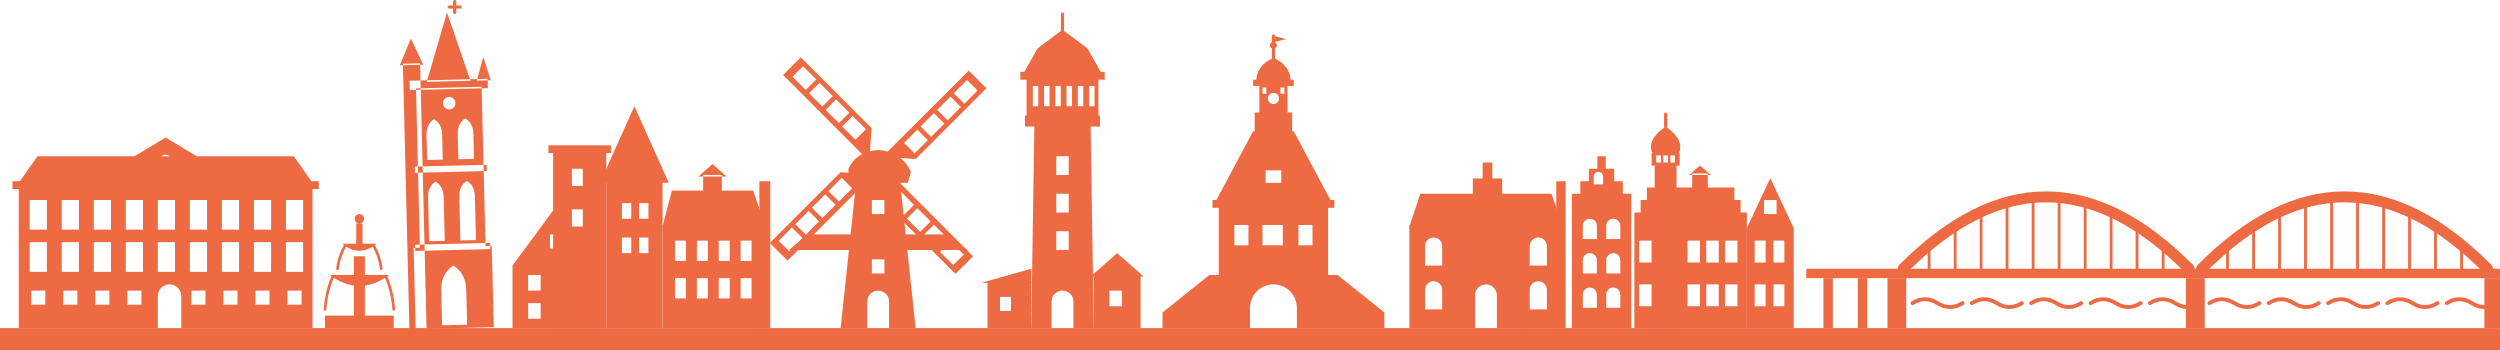
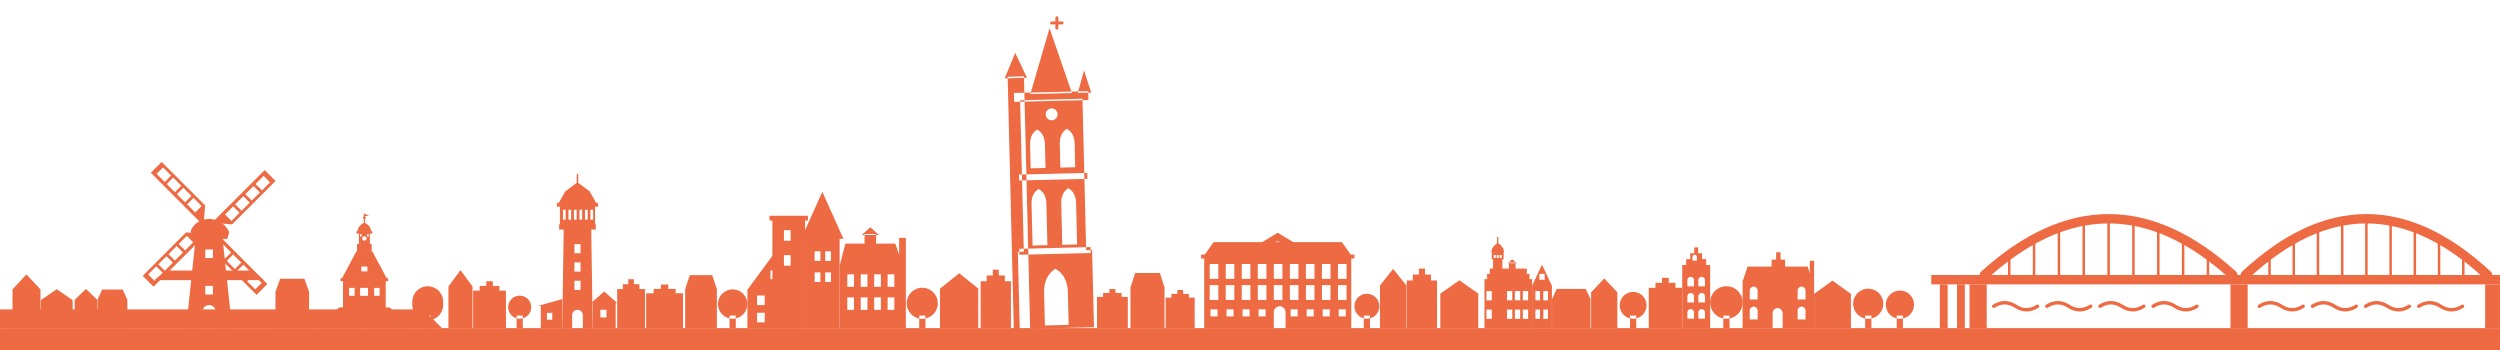
<svg xmlns="http://www.w3.org/2000/svg" viewBox="0 -4 1600 224" preserveAspectRatio="xMidYMax slice">
-   <g fill="#ed6a42" fill-rule="evenodd">
-     <path d="M12 116h188v90h-188ZM19 124h11v19h-11ZM39.5 124h11v19h-11ZM60 124h11v19h-11ZM80.5 124h11v19h-11ZM101 124h11v19h-11ZM121.5 124h11v19h-11ZM142 124h11v19h-11ZM162.5 124h11v19h-11ZM183 124h11v19h-11ZM19 151h11v19h-11ZM39.5 151h11v19h-11ZM60 151h11v19h-11ZM80.5 151h11v19h-11ZM101 151h11v19h-11ZM121.5 151h11v19h-11ZM142 151h11v19h-11ZM162.5 151h11v19h-11ZM183 151h11v19h-11ZM20 182h9v9h-9ZM40.5 182h9v9h-9ZM61 182h9v9h-9ZM81.5 182h9v9h-9ZM122.5 182h9v9h-9ZM143 182h9v9h-9ZM163.5 182h9v9h-9ZM184 182h9v9h-9ZM101 206V185.5A7.5 7.5 0 0 1 116 185.5V206Z" />
-     <path d="M8 112h196v5h-196Z" />
-     <path d="M12 113 L200 113 L188 96 L24 96Z" />
-     <path d="M74 106h64v8h-64Z" />
-     <path d="M68 107 L144 107 L106 84ZM102 99a4 4 0 1 0 8 0a4 4 0 1 0 -8 0Z" />
-     <path d="M208 198h44v8h-44Z" />
-     <path d="M226.5 160h7v39h-7Z" />
-     <path d="M211 172Q230 186 249 172Z" />
-     <path d="M219 152Q230 161 241 152Z" />
-     <path d="M228 139h4v14h-4ZM227 136a3 3 0 1 0 6 0a3 3 0 1 0 -6 0Z" />
-     <g transform="rotate(-1.4 291 206)">
-       <path d="M270 52h42v154h-42ZM283 204V182Q283 170.8 291 166Q299 170.8 299 182V204ZM276 150V122Q276 115 281 112Q286 115 286 122V150ZM296 150V122Q296 115 301 112Q306 115 306 122V150ZM276 98V82Q276 75 281 72Q286 75 286 82V98ZM296 98V82Q296 75 301 72Q306 75 306 82V98ZM287 62a4 4 0 1 0 8 0a4 4 0 1 0 -8 0ZM266 154h4v52h-4ZM312 154h4v52h-4ZM267 152h48v4h-48ZM268 102h46v4h-46ZM266 47h50v6h-50ZM262 36h11v170h-11ZM260 37 L275 37 L267.5 20ZM309 48 L318 48 L313.5 33ZM277 48 L305 48 L291 4Z" />
+   <g fill="#ed6a42" stroke="#ed6a42" stroke-width="0" stroke-linecap="round" fill-rule="evenodd">
+     <path d="M8 206 L8 181.2 L16.9 171.6 L25.9 181.2 L25.9 206Z" />
+     <path d="M26.1 206 L26.1 188.1 L36.3 181.1 L46.5 188.1 L46.5 206Z" />
+     <path d="M47.8 206 L47.8 187.9 L55 180.9 L62.2 187.9 L62.2 206Z" />
+     <path d="M62.4 206 L62.4 187.8 L65.4 181.3 L78.5 181.3 L81.5 187.8 L81.5 206Z" />
+     <path d="M176.3 206 L176.3 182.7 L179.3 174.4 L194.8 174.4 L197.8 182.7 L197.8 206Z" />
+     <path d="M263.9 190.1a9.9 9.9 0 1 0 19.7 0a9.9 9.9 0 1 0 -19.7 0ZM271.8 198h4v8h-4Z" />
+     <path d="M287 206 L287 179.3 L294.7 168.9 L302.4 179.3 L302.4 206Z" />
+     <path d="M302.8 206 L302.8 185 L302.8 182 L307 182 L307 179 L311.2 179 L311.2 176 L315.4 176 L315.4 179 L319.6 179 L319.6 182 L323.8 182 L323.8 185 L323.8 206Z" />
+     <path d="M325.2 192.6a7.4 7.4 0 1 0 14.8 0a7.4 7.4 0 1 0 -14.8 0ZM330.6 198h4v8h-4Z" />
+     <path d="M395 206 L395 184.1 L395 181 L398.6 181 L398.6 177.9 L402.1 177.9 L402.1 174.7 L405.7 174.7 L405.7 177.9 L409.2 177.9 L409.2 181 L412.8 181 L412.8 184.1 L412.8 206Z" />
+     <path d="M413.5 206 L413.5 186.5 L413.5 183.7 L418.3 183.7 L418.3 180.9 L423 180.9 L423 178.1 L427.7 178.1 L427.7 180.9 L432.4 180.9 L432.4 183.7 L437.1 183.7 L437.1 186.5 L437.1 206Z" />
+     <path d="M438.5 206 L438.5 181 L441.5 172.1 L455.8 172.1 L458.8 181 L458.8 206Z" />
+     <path d="M459.5 190.6a9.4 9.4 0 1 0 18.8 0a9.4 9.4 0 1 0 -18.8 0ZM466.9 198h4v8h-4Z" />
+     <path d="M580.3 190.1a9.9 9.9 0 1 0 19.9 0a9.9 9.9 0 1 0 -19.9 0ZM588.3 198h4v8h-4Z" />
+     <path d="M601.6 206 L601.6 180.7 L613.9 170.9 L626.1 180.7 L626.1 206Z" />
+     <path d="M627.6 206 L627.6 179.8 L627.6 176 L631.5 176 L631.5 172.3 L635.4 172.3 L635.4 168.6 L639.2 168.6 L639.2 172.3 L643.1 172.3 L643.1 176 L647 176 L647 179.8 L647 206Z" />
+     <path d="M702.1 206 L702.1 188.5 L702.1 186 L706 186 L706 183.5 L710 183.5 L710 181 L713.9 181 L713.9 183.5 L717.8 183.5 L717.8 186 L721.8 186 L721.8 188.5 L721.8 206Z" />
+     <path d="M723.5 206 L723.5 180 L726.5 170.7 L742.3 170.7 L745.3 180 L745.3 206Z" />
+     <path d="M746 206 L746 188.9 L746 186.5 L749.7 186.5 L749.7 184.1 L753.5 184.1 L753.5 181.6 L757.2 181.6 L757.2 184.1 L760.9 184.1 L760.9 186.5 L764.6 186.5 L764.6 188.9 L764.6 206Z" />
+     <path d="M866.8 192a8 8 0 1 0 16 0a8 8 0 1 0 -16 0ZM872.8 198h4v8h-4Z" />
+     <path d="M883.2 206 L883.2 178.7 L891.6 168.1 L900.1 178.7 L900.1 206Z" />
+     <path d="M900.3 206 L900.3 179.3 L900.3 175.5 L904.2 175.5 L904.2 171.7 L908.1 171.7 L908.1 167.9 L912 167.9 L912 171.7 L915.8 171.7 L915.8 175.5 L919.7 175.5 L919.7 179.3 L919.7 206Z" />
+     <path d="M921.8 206 L921.8 183.9 L934 175.4 L946.1 183.9 L946.1 206Z" />
+     <path d="M993.3 206 L993.3 187.5 L996.3 180.9 L1014.9 180.9 L1017.9 187.5 L1017.9 206Z" />
+     <path d="M1018.3 206 L1018.3 183.1 L1026.7 174.2 L1035.1 183.1 L1035.1 206Z" />
+     <path d="M1036.6 191.4a8.6 8.6 0 1 0 17.2 0a8.6 8.6 0 1 0 -17.2 0ZM1043.2 198h4v8h-4Z" />
+     <path d="M1055.2 206 L1055.2 183.4 L1055.2 180.2 L1059.5 180.2 L1059.5 177 L1063.7 177 L1063.7 173.8 L1068 173.8 L1068 177 L1072.3 177 L1072.3 180.2 L1076.6 180.2 L1076.6 183.4 L1076.6 206Z" />
+     <path d="M1094.5 189.6a10.4 10.4 0 1 0 20.8 0a10.4 10.4 0 1 0 -20.8 0ZM1102.9 198h4v8h-4Z" />
+     <path d="M1161 206 L1161 184.1 L1172.8 175.6 L1184.6 184.1 L1184.6 206Z" />
+     <path d="M1186 190.4a9.6 9.6 0 1 0 19.3 0a9.6 9.6 0 1 0 -19.3 0ZM1193.7 198h4v8h-4Z" />
+     <path d="M1206.9 191a9 9 0 1 0 18.1 0a9 9 0 1 0 -18.1 0ZM1213.9 198h4v8h-4Z" />
+     <path d="M0 206 L0 194 L270.9 194 L282.9 206Z" />
+     <path d="M1236 172h364v6h-364Z" />
+     <path d="M1241.5 178h5v28h-5Z" />
+     <path d="M1252.5 178h5v28h-5Z" />
+     <path d="M1260.5 178h11v28h-11Z" />
+     <path d="M1427.5 178h11v28h-11Z" />
+     <path d="M1590.5 178h11v28h-11Z" />
+     <path d="M0 206h1600v14h-1600Z" />
+     <g transform="translate(-210.9 79.6) scale(0.6134)">
+       <path d="M538 206 L586 206 L576 112 L548 112ZM555 206V189A7 7 0 0 1 569 189V206ZM558 124h8v9h-8ZM558 162h8v9h-8Z" />
+       <path d="M505 156 L619 156 L607 146 L517 146Z" />
+       <path d="M543 113L581 113L583 106Q577 93 562 92Q548 93 543 104Z" />
+       <path d="M567.7 104.8 L622.8 160 L611.5 171.3 L566.2 126ZM576.5 118.6 L585 127.1 L578.3 133.8 L569.8 125.3ZM587.1 129.2 L595.6 137.7 L588.9 144.4 L580.4 135.9ZM597.7 139.8 L606.2 148.3 L599.5 155 L591 146.5ZM608.3 150.4 L616.8 158.9 L610.1 165.6 L601.6 157.2Z" />
+       <path d="M559.2 107.7 L504 162.8 L492.7 151.5 L538 106.2ZM545.4 116.5 L536.9 125 L530.2 118.3 L538.7 109.8ZM534.8 127.1 L526.3 135.6 L519.6 128.9 L528.1 120.4ZM524.2 137.7 L515.7 146.2 L509 139.5 L517.5 131ZM513.6 148.3 L505.1 156.8 L498.4 150.1 L506.8 141.6Z" />
+       <path d="M556.3 99.2 L501.2 44 L512.5 32.7 L557.8 78ZM547.5 85.4 L539 76.9 L545.7 70.2 L554.2 78.7ZM536.9 74.8 L528.4 66.3 L535.1 59.6 L543.6 68.1ZM526.3 64.2 L517.8 55.7 L524.5 49 L533 57.5ZM515.7 53.6 L507.2 45.1 L513.9 38.4 L522.4 46.8Z" />
+       <path d="M564.8 96.3 L620 41.2 L631.3 52.5 L586 97.8ZM578.6 87.5 L587.1 79 L593.8 85.7 L585.3 94.2ZM589.2 76.9 L597.7 68.4 L604.4 75.1 L595.9 83.6ZM599.8 66.3 L608.3 57.8 L615 64.5 L606.5 73ZM610.4 55.7 L618.9 47.2 L625.6 53.9 L617.2 62.4Z" />
+       <path d="M557.5 102a4.5 4.5 0 1 0 9 0a4.5 4.5 0 1 0 -9 0Z" />
    </g>
-     <path d="M354 92h34v114h-34ZM366 104h7v11h-7ZM366 130h7v11h-7ZM366 156h7v11h-7Z" />
-     <path d="M351 89h40v5h-40Z" />
-     <path d="M388 112h36v94h-36ZM398 126h6v10h-6ZM409 126h6v10h-6ZM398 148h6v10h-6ZM409 148h6v10h-6Z" />
-     <path d="M384 113 L428 113 L406 64Z" />
-     <path d="M328 206 L328 166 L356 128 L384 166 L384 206ZM338 172h8v10h-8ZM364 172h8v10h-8ZM338 190h8v10h-8ZM364 190h8v10h-8ZM352 146h8v9h-8Z" />
-     <path d="M424 140h66v66h-66ZM432 150h7v13h-7ZM446 150h7v13h-7ZM460 150h7v13h-7ZM474 150h7v13h-7ZM432 174h7v13h-7ZM446 174h7v13h-7ZM460 174h7v13h-7ZM474 174h7v13h-7Z" />
-     <path d="M424 141 L490 141 L482 118 L430 118Z" />
-     <path d="M450 108h12v12h-12ZM447 109 L465 109 L456 101Z" />
-     <path d="M486 112h7v94h-7Z" />
-     <path d="M538 206 L586 206 L576 112 L548 112ZM555 206V189A7 7 0 0 1 569 189V206ZM558 124h8v9h-8ZM558 162h8v9h-8Z" />
-     <path d="M505 156 L619 156 L607 146 L517 146Z" />
-     <path d="M543 113L581 113L583 106Q577 93 562 92Q548 93 543 104Z" />
-     <path d="M567.7 104.8 L622.8 160 L611.5 171.3 L566.2 126ZM576.5 118.6 L585 127.1 L578.3 133.8 L569.8 125.3ZM587.1 129.2 L595.6 137.7 L588.9 144.4 L580.4 135.9ZM597.7 139.8 L606.2 148.3 L599.5 155 L591 146.5ZM608.3 150.4 L616.8 158.9 L610.1 165.6 L601.6 157.2Z" />
-     <path d="M559.2 107.7 L504 162.8 L492.7 151.5 L538 106.2ZM545.4 116.5 L536.9 125 L530.2 118.3 L538.7 109.8ZM534.8 127.1 L526.3 135.6 L519.6 128.9 L528.1 120.4ZM524.2 137.7 L515.7 146.2 L509 139.5 L517.5 131ZM513.6 148.3 L505.1 156.8 L498.4 150.1 L506.8 141.6Z" />
-     <path d="M556.3 99.2 L501.2 44 L512.5 32.7 L557.8 78ZM547.5 85.4 L539 76.9 L545.7 70.2 L554.2 78.7ZM536.9 74.8 L528.4 66.3 L535.1 59.6 L543.6 68.1ZM526.3 64.2 L517.8 55.7 L524.5 49 L533 57.5ZM515.7 53.6 L507.2 45.1 L513.9 38.4 L522.4 46.8Z" />
-     <path d="M564.8 96.3 L620 41.2 L631.3 52.5 L586 97.8ZM578.6 87.5 L587.1 79 L593.8 85.7 L585.3 94.2ZM589.2 76.9 L597.7 68.4 L604.4 75.1 L595.9 83.6ZM599.8 66.3 L608.3 57.8 L615 64.5 L606.5 73ZM610.4 55.7 L618.9 47.2 L625.6 53.9 L617.2 62.4Z" />
-     <path d="M557.5 102a4.5 4.5 0 1 0 9 0a4.5 4.5 0 1 0 -9 0Z" />
-     <path d="M660 206 L700 206 L698 76 L662 76ZM673 206V189A7 7 0 0 1 687 189V206ZM676 96h8v12h-8ZM676 120h8v12h-8ZM676 144h8v12h-8Z" />
-     <path d="M656 70h48v7h-48Z" />
-     <path d="M657 46h46v25h-46ZM661 51h3.5v13h-3.5ZM668.2 51h3.5v13h-3.5ZM675.4 51h3.5v13h-3.5ZM682.6 51h3.5v13h-3.5ZM689.8 51h3.5v13h-3.5ZM697 51h3.5v13h-3.5Z" />
-     <path d="M653 42h54v5h-54Z" />
-     <path d="M655 43 L705 43 L696 27 L680 15 L664 27Z" />
-     <path d="M667 37 L673 37 L670 30ZM687 37 L693 37 L690 30Z" />
-     <path d="M632 176h28v30h-28ZM640 186h7v9h-7Z" />
-     <path d="M628 177 L660 177 L660 168Z" />
-     <path d="M700 172h30v34h-30ZM710 182h8v10h-8Z" />
-     <path d="M698 173 L732 173 L715 158Z" />
-     <path d="M744 206 L744 196 L774 172 L856 172 L886 196 L886 206ZM800 206V193A15 15 0 0 1 830 193V206Z" />
-     <path d="M780 128h70v45h-70ZM790 140h9v13h-9ZM808 140h13v13h-13ZM831 140h9v13h-9Z" />
-     <path d="M776 124h78v5h-78Z" />
-     <path d="M778 125 L852 125 L828 80 L802 80ZM810 104h10v9h-10Z" />
-     <path d="M808 105 L822 105 L815 98Z" />
-     <path d="M803 68h24v13h-24Z" />
-     <path d="M806 50h18v19h-18ZM811.4 59a3.6 3.6 0 1 0 7.2 0a3.6 3.6 0 1 0 -7.2 0ZM808 52h2.5v4h-2.5ZM819.5 52h2.5v4h-2.5Z" />
-     <path d="M802 47h26v4h-26Z" />
-     <path d="M804 48Q804 38 815 33Q826 38 826 48Z" />
-     <path d="M812.8 25a2.2 2.2 0 1 0 4.4 0a2.2 2.2 0 1 0 -4.4 0ZM815 19 L823 21 L815 23Z" />
-     <path d="M902 140h98v66h-98ZM912 166V153.5A5.5 5.5 0 0 1 923 153.5V166ZM912 166V153.5A5.5 5.5 0 0 1 923 153.5V166ZM912 166V153.5A5.5 5.5 0 0 1 923 153.5V166ZM912 166V153.5A5.5 5.5 0 0 1 923 153.5V166ZM912 166V153.5A5.5 5.5 0 0 1 923 153.5V166ZM912 194V181.5A5.5 5.5 0 0 1 923 181.5V194ZM979 166V153.5A5.5 5.5 0 0 1 990 153.5V166ZM979 194V181.5A5.5 5.5 0 0 1 990 181.5V194ZM944 206V185A7 7 0 0 1 958 185V206ZM947 164V156A4 4 0 0 1 955 156V164Z" />
-     <path d="M902 141 L1000 141 L993 120 L909 120Z" />
-     <path d="M930 141 L930 130.8 L936.3 130.8 L936.3 120.5 L942.6 120.5 L942.6 110.2 L948.9 110.2 L948.9 100 L955.1 100 L955.1 110.2 L961.4 110.2 L961.4 120.5 L967.7 120.5 L967.7 130.8 L974 130.8 L974 141 L974 206Z" />
-     <path d="M946 112h8v11h-8Z" />
-     <path d="M996 112h6v94h-6Z" />
-     <path d="M1006 206 L1006 128 L1006 120 L1011.4 120 L1011.4 112 L1016.9 112 L1016.9 104 L1022.3 104 L1022.3 96 L1027.7 96 L1027.7 104 L1033.1 104 L1033.1 112 L1038.6 112 L1038.6 120 L1044 120 L1044 128 L1044 206ZM1013 149V140.5A4.5 4.5 0 0 1 1022 140.5V149ZM1028 149V140.5A4.5 4.5 0 0 1 1037 140.5V149ZM1013 171V162.5A4.5 4.5 0 0 1 1022 162.5V171ZM1028 171V162.5A4.5 4.5 0 0 1 1037 162.5V171ZM1013 193V184.5A4.5 4.5 0 0 1 1022 184.5V193ZM1028 193V184.5A4.5 4.5 0 0 1 1037 184.5V193ZM1020 114V109A3 3 0 0 1 1026 109V114Z" />
-     <path d="M1046 206 L1046 132 L1050 132 L1050 124 L1054 124 L1054 116 L1110 116 L1110 124 L1114 124 L1114 132 L1118 132 L1118 206ZM1049 150h8v14h-8ZM1049 178h8v14h-8ZM1080 150h8v14h-8ZM1092 150h8v14h-8ZM1104 150h8v14h-8ZM1080 178h8v14h-8ZM1092 178h8v14h-8ZM1104 178h8v14h-8Z" />
-     <path d="M1083 107h10v10h-10ZM1081 108 L1095 108 L1088 102Z" />
-     <path d="M1118 206 L1118 142 L1133 110 L1148 142 L1148 206ZM1123 150h7v14h-7ZM1135 150h7v14h-7ZM1123 178h7v14h-7ZM1135 178h7v14h-7ZM1129 124h8v9h-8Z" />
-     <path d="M1059 100h14v106h-14ZM1062 156h6v10h-6ZM1062 120h6v9h-6ZM1062 186h7v20h-7Z" />
-     <path d="M1057 94h18v8h-18ZM1060 95.5h3v5h-3ZM1064.5 95.5h3v5h-3ZM1069 95.5h3v5h-3Z" />
-     <path d="M1058 95Q1053 86 1066 77Q1079 86 1074 95Z" />
-     <path d="M1156 168h444v6h-444Z" />
-     <path d="M1167 174h6v32h-6Z" />
-     <path d="M1189 174h6v32h-6Z" />
-     <path d="M1208 174h12v32h-12Z" />
-     <path d="M1399 174h12v32h-12Z" />
-     <path d="M1590 174h12v32h-12Z" />
-     <path d="M0 206h1600v14h-1600Z" />
-   </g>
-   <g fill="none" stroke="#ed6a42" stroke-linecap="round">
-     <path d="M213 173q-4 9 -5 21M247 173q4 9 5 21M221 153q-4 7 -5 15M239 153q4 7 5 15" stroke-width="1.7" />
-     <path d="M291 4V-3M287.5 0.5H294.5" stroke-width="2" />
-     <path d="M680 15V5" stroke-width="2" />
-     <path d="M815 33V19" stroke-width="2" />
-     <path d="M1066 77V69" stroke-width="2" />
-     <path d="M1218 168Q1309.5 76 1401 168" stroke-width="7" />
-     <path d="M1234.6 168V152.8M1251.3 168V140.6M1267.9 168V131.5M1284.5 168V125.4M1301.2 168V122.4M1317.8 168V122.4M1334.5 168V125.4M1351.1 168V131.5M1367.7 168V140.6M1384.4 168V152.8" stroke-width="1.8" />
-     <path d="M1409 168Q1500.5 76 1592 168" stroke-width="7" />
-     <path d="M1425.6 168V152.8M1442.3 168V140.6M1458.9 168V131.5M1475.5 168V125.4M1492.2 168V122.4M1508.8 168V122.4M1525.5 168V125.4M1542.1 168V131.5M1558.7 168V140.6M1575.4 168V152.8" stroke-width="1.8" />
-     <path d="M1224 190q8 -5 16 0t16 0M1262 190q8 -5 16 0t16 0M1300 190q8 -5 16 0t16 0M1338 190q8 -5 16 0t16 0M1376 190q8 -5 16 0t16 0M1414 190q8 -5 16 0t16 0M1452 190q8 -5 16 0t16 0M1490 190q8 -5 16 0t16 0M1528 190q8 -5 16 0t16 0M1566 190q8 -5 16 0t16 0" stroke-width="2.5" />
+     <g transform="translate(-84.9 125.6) scale(0.3903)">
+       <path d="M744 206 L744 196 L774 172 L856 172 L886 196 L886 206ZM800 206V193A15 15 0 0 1 830 193V206Z" />
+       <path d="M780 128h70v45h-70ZM790 140h9v13h-9ZM808 140h13v13h-13ZM831 140h9v13h-9Z" />
+       <path d="M776 124h78v5h-78Z" />
+       <path d="M778 125 L852 125 L828 80 L802 80ZM810 104h10v9h-10Z" />
+       <path d="M808 105 L822 105 L815 98Z" />
+       <path d="M803 68h24v13h-24Z" />
+       <path d="M806 50h18v19h-18ZM811.4 59a3.6 3.6 0 1 0 7.2 0a3.6 3.6 0 1 0 -7.2 0ZM808 52h2.5v4h-2.5ZM819.5 52h2.5v4h-2.5Z" />
+       <path d="M802 47h26v4h-26Z" />
+       <path d="M804 48Q804 38 815 33Q826 38 826 48Z" />
+       <path d="M812.8 25a2.2 2.2 0 1 0 4.4 0a2.2 2.2 0 1 0 -4.4 0ZM815 19 L823 21 L815 23Z" />
+       <path d="M815 33V19" fill="none" stroke-width="2" />
+     </g>
+     <g transform="translate(37.2 105.3) scale(0.4888)">
+       <path d="M660 206 L700 206 L698 76 L662 76ZM673 206V189A7 7 0 0 1 687 189V206ZM676 96h8v12h-8ZM676 120h8v12h-8ZM676 144h8v12h-8Z" />
+       <path d="M656 70h48v7h-48Z" />
+       <path d="M657 46h46v25h-46ZM661 51h3.5v13h-3.5ZM668.2 51h3.5v13h-3.5ZM675.4 51h3.5v13h-3.5ZM682.6 51h3.5v13h-3.5ZM689.8 51h3.5v13h-3.5ZM697 51h3.5v13h-3.5Z" />
+       <path d="M653 42h54v5h-54Z" />
+       <path d="M655 43 L705 43 L696 27 L680 15 L664 27Z" />
+       <path d="M667 37 L673 37 L670 30ZM687 37 L693 37 L690 30Z" />
+       <path d="M632 176h28v30h-28ZM640 186h7v9h-7Z" />
+       <path d="M628 177 L660 177 L660 168Z" />
+       <path d="M700 172h30v34h-30ZM710 182h8v10h-8Z" />
+       <path d="M698 173 L732 173 L715 158Z" />
+       <path d="M680 15V5" fill="none" stroke-width="2" />
+     </g>
+     <g transform="translate(276.8 79.4) scale(0.6145)">
+       <path d="M354 92h34v114h-34ZM366 104h7v11h-7ZM366 130h7v11h-7ZM366 156h7v11h-7Z" />
+       <path d="M351 89h40v5h-40Z" />
+       <path d="M388 112h36v94h-36ZM398 126h6v10h-6ZM409 126h6v10h-6ZM398 148h6v10h-6ZM409 148h6v10h-6Z" />
+       <path d="M384 113 L428 113 L406 64Z" />
+       <path d="M328 206 L328 166 L356 128 L384 166 L384 206ZM338 172h8v10h-8ZM364 172h8v10h-8ZM338 190h8v10h-8ZM364 190h8v10h-8ZM352 146h8v9h-8Z" />
+       <path d="M424 140h66v66h-66ZM432 150h7v13h-7ZM446 150h7v13h-7ZM460 150h7v13h-7ZM474 150h7v13h-7ZM432 174h7v13h-7ZM446 174h7v13h-7ZM460 174h7v13h-7ZM474 174h7v13h-7Z" />
+       <path d="M424 141 L490 141 L482 118 L430 118Z" />
+       <path d="M450 108h12v12h-12ZM447 109 L465 109 L456 101Z" />
+       <path d="M486 112h7v94h-7Z" />
+     </g>
+     <g transform="translate(399.8 10.2) scale(0.9505)">
+       <g transform="rotate(-1.4 291 206)">
+         <path d="M270 52h42v154h-42ZM283 204V182Q283 170.8 291 166Q299 170.8 299 182V204ZM276 150V122Q276 115 281 112Q286 115 286 122V150ZM296 150V122Q296 115 301 112Q306 115 306 122V150ZM276 98V82Q276 75 281 72Q286 75 286 82V98ZM296 98V82Q296 75 301 72Q306 75 306 82V98ZM287 62a4 4 0 1 0 8 0a4 4 0 1 0 -8 0ZM266 154h4v52h-4ZM312 154h4v52h-4ZM267 152h48v4h-48ZM268 102h46v4h-46ZM266 47h50v6h-50ZM262 36h11v170h-11ZM260 37 L275 37 L267.5 20ZM309 48 L318 48 L313.5 33ZM277 48 L305 48 L291 4Z" />
+       </g>
+       <path d="M291 4V-3M287.5 0.5H294.5" fill="none" stroke-width="2" />
+     </g>
+     <g transform="translate(764.7 102.9) scale(0.5005)">
+       <path d="M12 116h188v90h-188ZM19 124h11v19h-11ZM39.5 124h11v19h-11ZM60 124h11v19h-11ZM80.5 124h11v19h-11ZM101 124h11v19h-11ZM121.5 124h11v19h-11ZM142 124h11v19h-11ZM162.5 124h11v19h-11ZM183 124h11v19h-11ZM19 151h11v19h-11ZM39.5 151h11v19h-11ZM60 151h11v19h-11ZM80.5 151h11v19h-11ZM101 151h11v19h-11ZM121.5 151h11v19h-11ZM142 151h11v19h-11ZM162.5 151h11v19h-11ZM183 151h11v19h-11ZM20 182h9v9h-9ZM40.5 182h9v9h-9ZM61 182h9v9h-9ZM81.5 182h9v9h-9ZM122.5 182h9v9h-9ZM143 182h9v9h-9ZM163.5 182h9v9h-9ZM184 182h9v9h-9ZM101 206V185.5A7.5 7.5 0 0 1 116 185.5V206Z" />
+       <path d="M8 112h196v5h-196Z" />
+       <path d="M12 113 L200 113 L188 96 L24 96Z" />
+       <path d="M74 106h64v8h-64Z" />
+       <path d="M68 107 L144 107 L106 84ZM102 99a4 4 0 1 0 8 0a4 4 0 1 0 -8 0Z" />
+     </g>
+     <g transform="translate(507.4 118.8) scale(0.4232)">
+       <path d="M1046 206 L1046 132 L1050 132 L1050 124 L1054 124 L1054 116 L1110 116 L1110 124 L1114 124 L1114 132 L1118 132 L1118 206ZM1049 150h8v14h-8ZM1049 178h8v14h-8ZM1080 150h8v14h-8ZM1092 150h8v14h-8ZM1104 150h8v14h-8ZM1080 178h8v14h-8ZM1092 178h8v14h-8ZM1104 178h8v14h-8Z" />
+       <path d="M1083 107h10v10h-10ZM1081 108 L1095 108 L1088 102Z" />
+       <path d="M1118 206 L1118 142 L1133 110 L1148 142 L1148 206ZM1123 150h7v14h-7ZM1135 150h7v14h-7ZM1123 178h7v14h-7ZM1135 178h7v14h-7ZM1129 124h8v9h-8Z" />
+       <path d="M1059 100h14v106h-14ZM1062 156h6v10h-6ZM1062 120h6v9h-6ZM1062 186h7v20h-7Z" />
+       <path d="M1057 94h18v8h-18ZM1060 95.5h3v5h-3ZM1064.5 95.5h3v5h-3ZM1069 95.5h3v5h-3Z" />
+       <path d="M1058 95Q1053 86 1066 77Q1079 86 1074 95Z" />
+       <path d="M1066 77V69" fill="none" stroke-width="2" />
+     </g>
+     <g transform="translate(603.7 109.2) scale(0.4701)">
+       <path d="M1006 206 L1006 128 L1006 120 L1011.4 120 L1011.4 112 L1016.9 112 L1016.9 104 L1022.3 104 L1022.3 96 L1027.7 96 L1027.7 104 L1033.1 104 L1033.1 112 L1038.6 112 L1038.6 120 L1044 120 L1044 128 L1044 206ZM1013 149V140.5A4.5 4.5 0 0 1 1022 140.5V149ZM1028 149V140.5A4.5 4.5 0 0 1 1037 140.5V149ZM1013 171V162.5A4.5 4.5 0 0 1 1022 162.5V171ZM1028 171V162.5A4.5 4.5 0 0 1 1037 162.5V171ZM1013 193V184.5A4.5 4.5 0 0 1 1022 184.5V193ZM1028 193V184.5A4.5 4.5 0 0 1 1037 184.5V193ZM1020 114V109A3 3 0 0 1 1026 109V114Z" />
+     </g>
+     <g transform="translate(702.5 111.7) scale(0.4576)">
+       <path d="M902 140h98v66h-98ZM912 166V153.5A5.5 5.5 0 0 1 923 153.5V166ZM912 166V153.5A5.5 5.5 0 0 1 923 153.5V166ZM912 166V153.5A5.5 5.5 0 0 1 923 153.5V166ZM912 166V153.5A5.5 5.5 0 0 1 923 153.5V166ZM912 166V153.5A5.5 5.5 0 0 1 923 153.5V166ZM912 194V181.5A5.5 5.5 0 0 1 923 181.5V194ZM979 166V153.5A5.5 5.5 0 0 1 990 153.5V166ZM979 194V181.5A5.5 5.5 0 0 1 990 181.5V194ZM944 206V185A7 7 0 0 1 958 185V206ZM947 164V156A4 4 0 0 1 955 156V164Z" />
+       <path d="M902 141 L1000 141 L993 120 L909 120Z" />
+       <path d="M930 141 L930 130.8 L936.3 130.8 L936.3 120.5 L942.6 120.5 L942.6 110.2 L948.9 110.2 L948.9 100 L955.1 100 L955.1 110.2 L961.4 110.2 L961.4 120.5 L967.7 120.5 L967.7 130.8 L974 130.8 L974 141 L974 206Z" />
+       <path d="M946 112h8v11h-8Z" />
+       <path d="M996 112h6v94h-6Z" />
+     </g>
+     <path d="M1270 172Q1349.5 100 1429 172" fill="none" stroke-width="6" />
+     <path d="M1285.9 172V159M1301.8 172V149M1317.7 172V141.8M1333.6 172V137.4M1349.5 172V136M1365.4 172V137.4M1381.3 172V141.8M1397.2 172V149M1413.1 172V159" fill="none" stroke-width="1.6" />
+     <path d="M1437 172Q1514.5 100 1592 172" fill="none" stroke-width="6" />
+     <path d="M1452.5 172V159M1468 172V149M1483.5 172V141.8M1499 172V137.4M1514.5 172V136M1530 172V137.4M1545.5 172V141.8M1561 172V149M1576.5 172V159" fill="none" stroke-width="1.6" />
+     <path d="M1276 192q7 -4.5 14 0t14 0M1310 192q7 -4.5 14 0t14 0M1344 192q7 -4.5 14 0t14 0M1378 192q7 -4.5 14 0t14 0M1446 192q7 -4.5 14 0t14 0M1480 192q7 -4.5 14 0t14 0M1514 192q7 -4.5 14 0t14 0M1548 192q7 -4.5 14 0t14 0" fill="none" stroke-width="2.2" />
  </g>
</svg>
